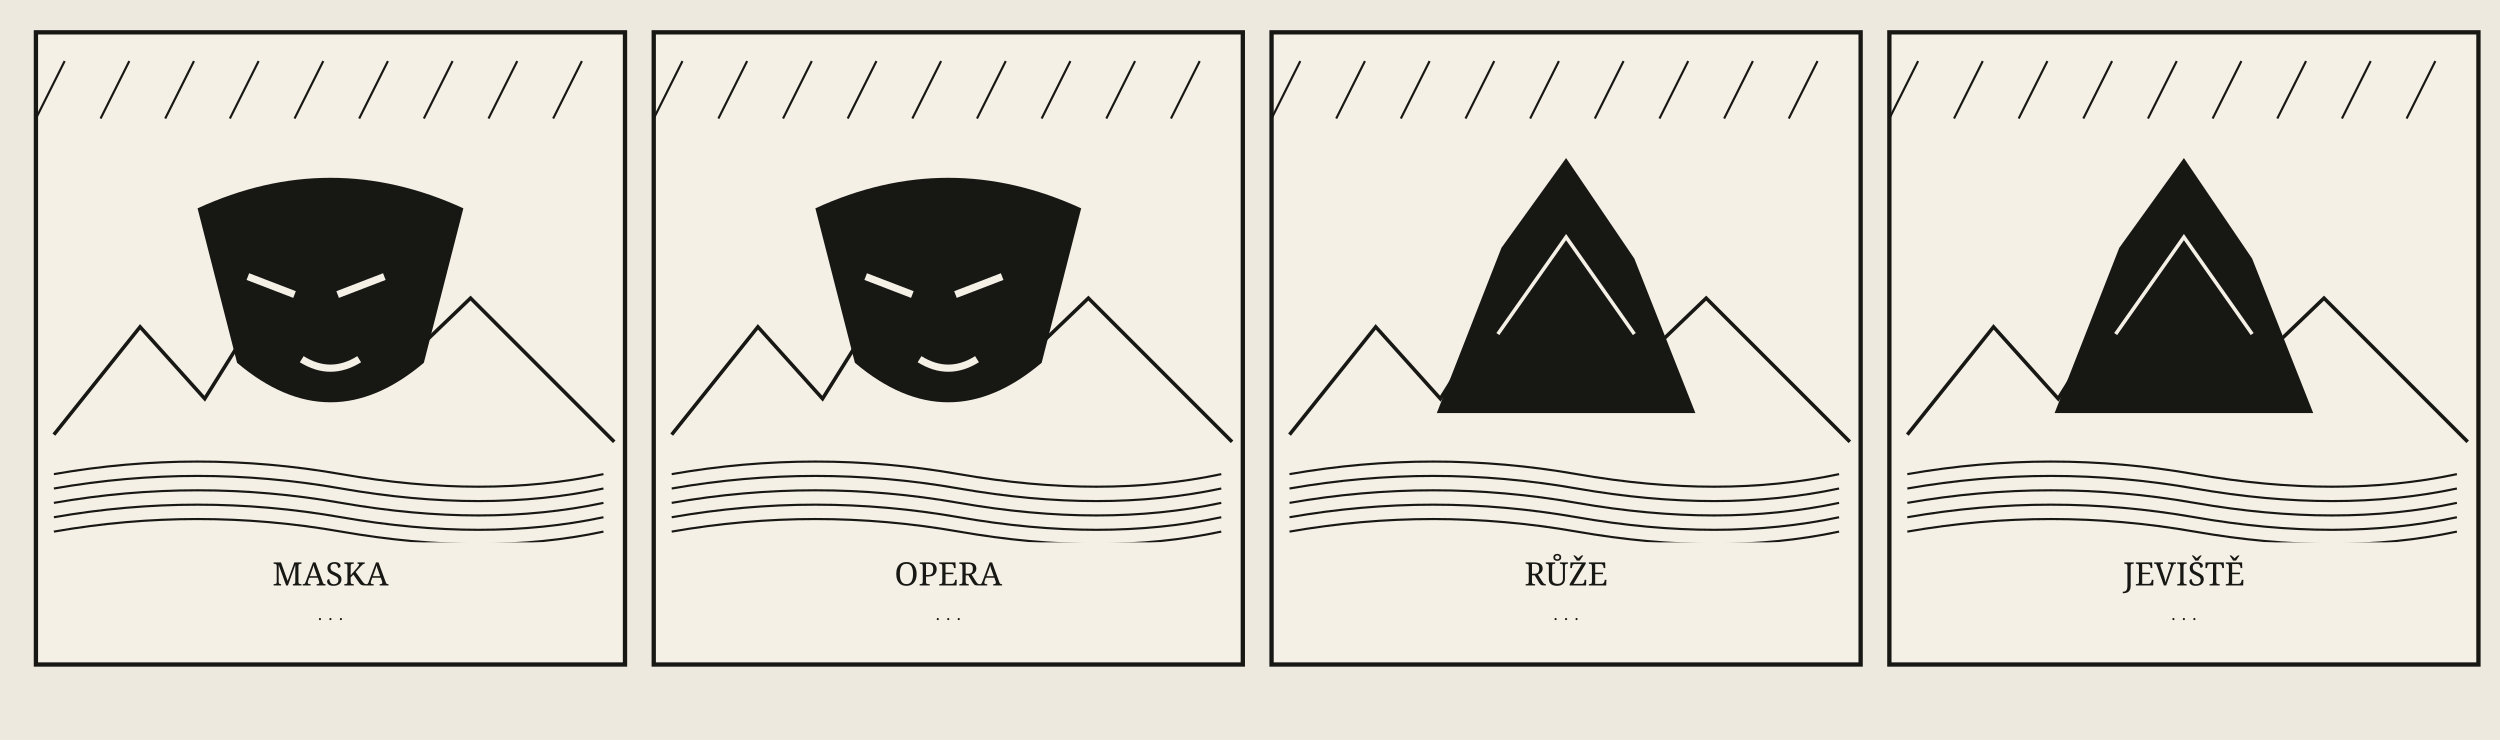
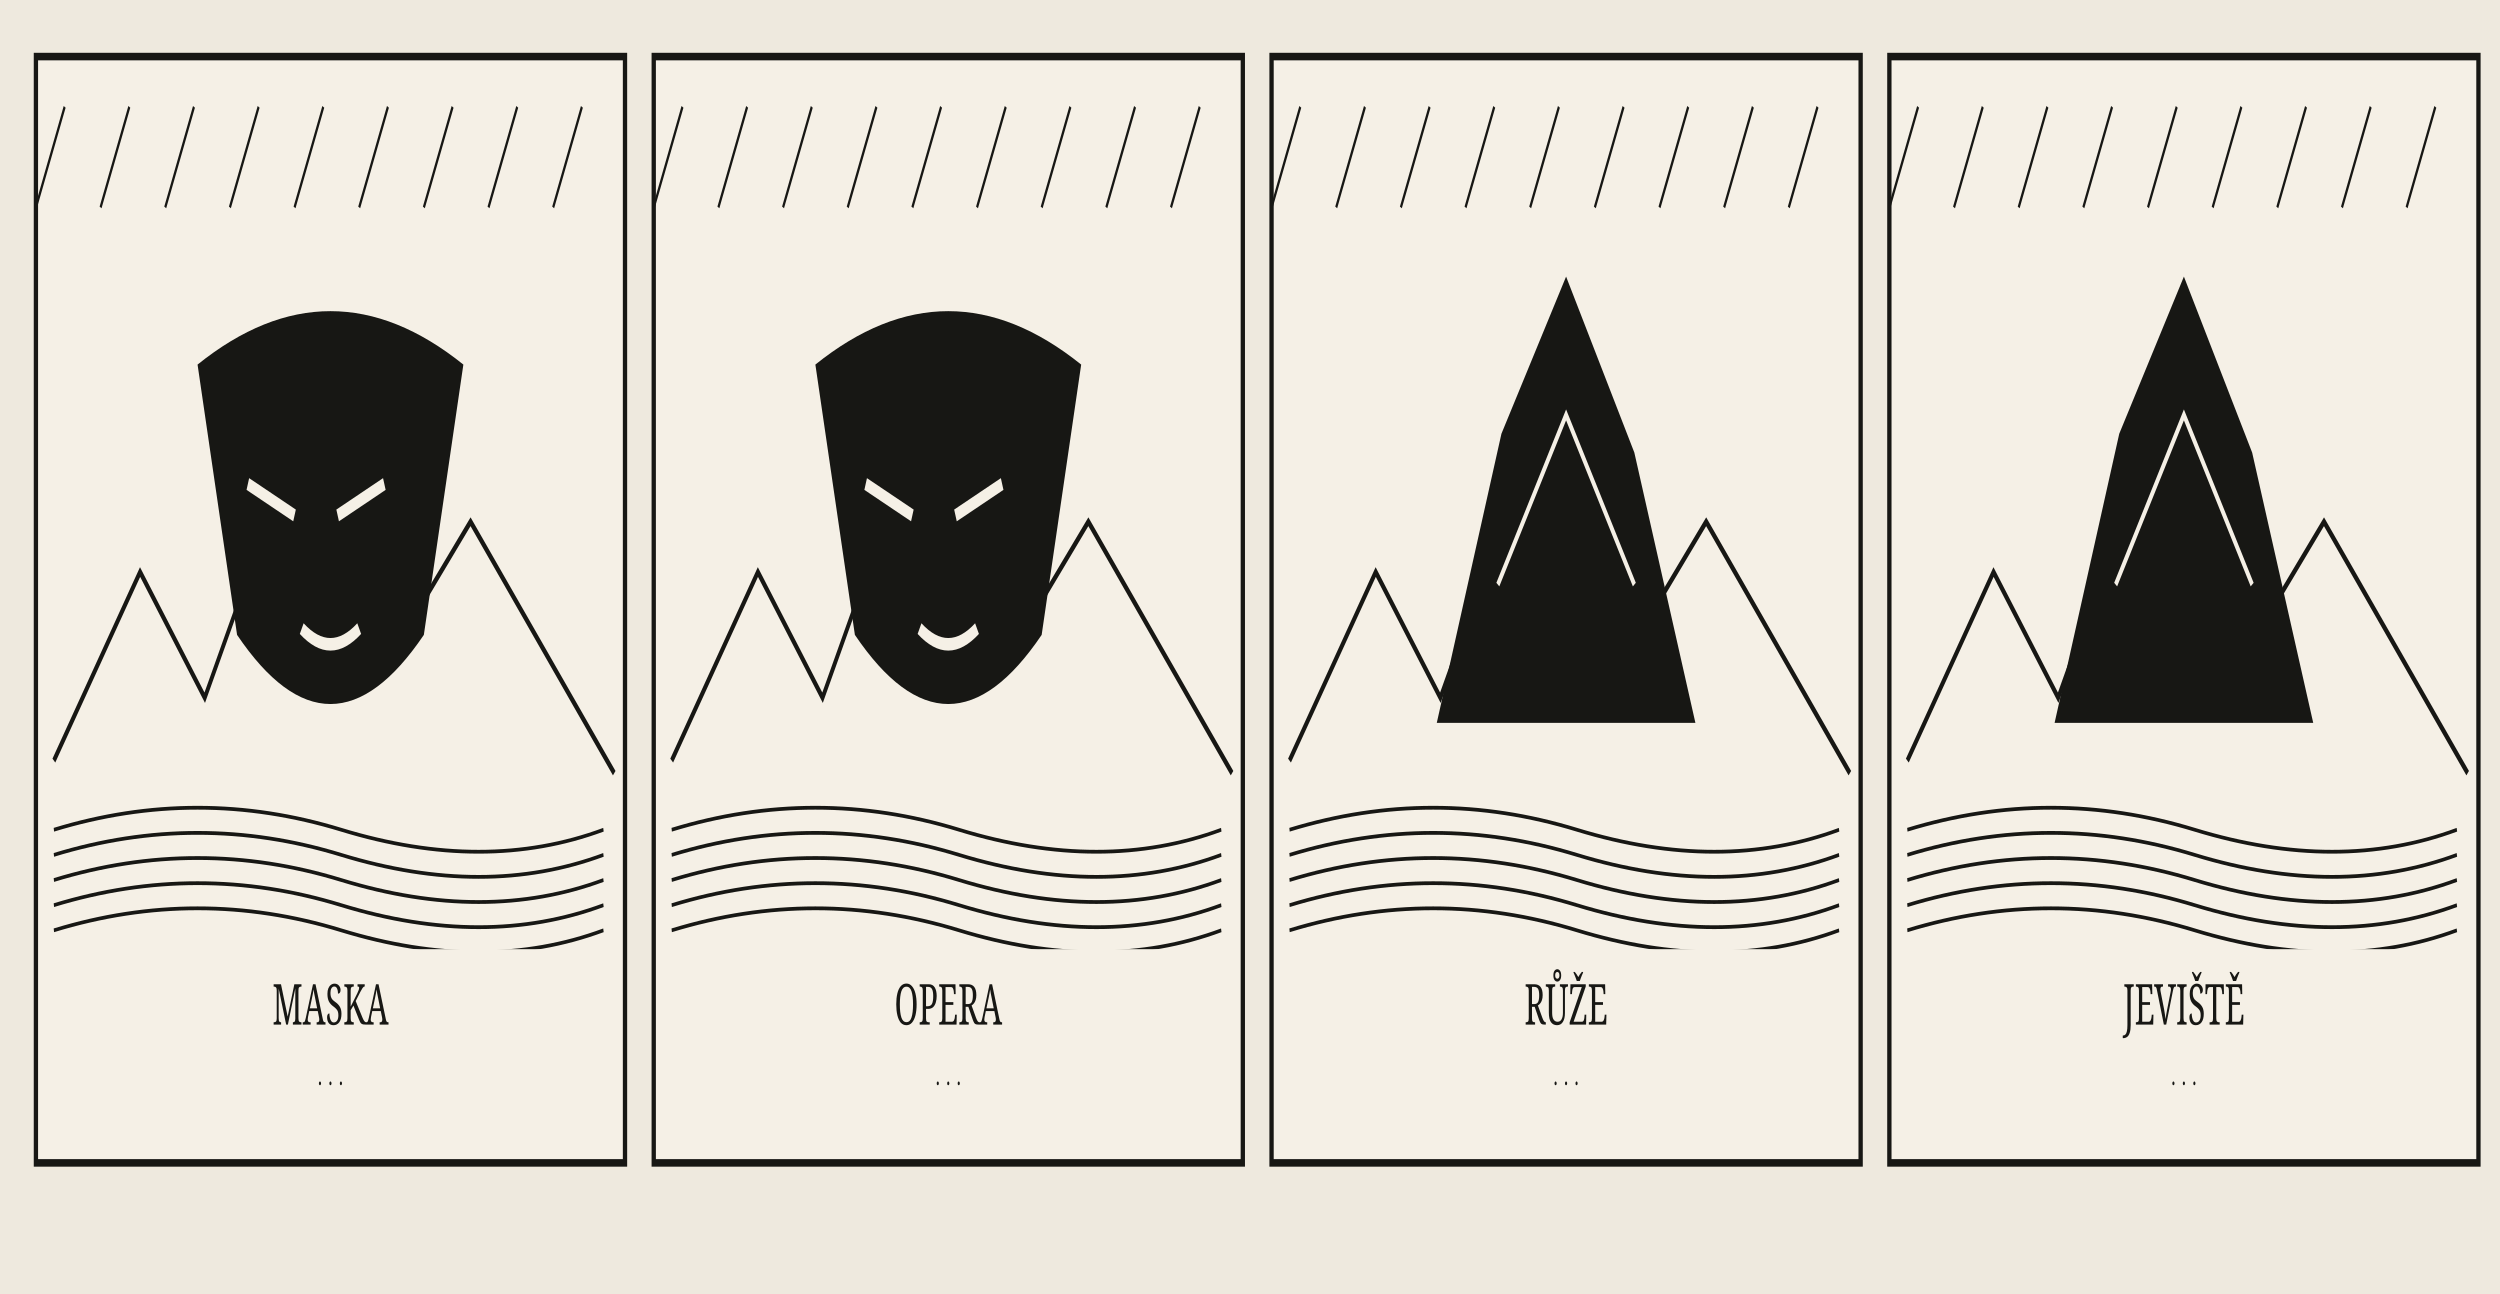
- <svg xmlns="http://www.w3.org/2000/svg" viewBox="0 0 696 206">
-   <rect width="696" height="206" fill="#eee9de" />
-   <g>
-     <rect x="10" y="9" width="164" height="176" fill="#f5f0e6" stroke="#171714" stroke-width="1.2" />
-     <path d="M18 17l-8 16" stroke="#171714" stroke-width=".6" />
-     <path d="M36 17l-8 16" stroke="#171714" stroke-width=".6" />
-     <path d="M54 17l-8 16" stroke="#171714" stroke-width=".6" />
-     <path d="M72 17l-8 16" stroke="#171714" stroke-width=".6" />
-     <path d="M90 17l-8 16" stroke="#171714" stroke-width=".6" />
-     <path d="M108 17l-8 16" stroke="#171714" stroke-width=".6" />
-     <path d="M126 17l-8 16" stroke="#171714" stroke-width=".6" />
-     <path d="M144 17l-8 16" stroke="#171714" stroke-width=".6" />
-     <path d="M162 17l-8 16" stroke="#171714" stroke-width=".6" />
-     <path d="M15 121l24 -30 18 20 25 -40 24 36 25 -24 40 40" stroke="#171714" fill="none" />
-     <path d="M55 58Q92 41 129 58L118 101Q92 123 66 101Z" fill="#171714" />
-     <path d="M69 77l13 5m12 0l13 -5M84 100q8 5 16 0" stroke="#f5f0e6" stroke-width="2" fill="none" />
-     <path d="M15 132q40 -7 80 0t73 0" stroke="#171714" stroke-width=".6" fill="none" />
-     <path d="M15 136q40 -7 80 0t73 0" stroke="#171714" stroke-width=".6" fill="none" />
-     <path d="M15 140q40 -7 80 0t73 0" stroke="#171714" stroke-width=".6" fill="none" />
-     <path d="M15 144q40 -7 80 0t73 0" stroke="#171714" stroke-width=".6" fill="none" />
-     <path d="M15 148q40 -7 80 0t73 0" stroke="#171714" stroke-width=".6" fill="none" />
-     <rect x="15" y="151" width="154" height="29" fill="#f5f0e6" />
-     <text x="92" y="163" text-anchor="middle" font-family="Georgia,serif" font-size="9" fill="#171714">MASKA</text>
-     <text x="92" y="174" text-anchor="middle" font-size="5" fill="#171714">· · ·</text>
-   </g>
-   <g>
-     <rect x="182" y="9" width="164" height="176" fill="#f5f0e6" stroke="#171714" stroke-width="1.2" />
-     <path d="M190 17l-8 16" stroke="#171714" stroke-width=".6" />
-     <path d="M208 17l-8 16" stroke="#171714" stroke-width=".6" />
-     <path d="M226 17l-8 16" stroke="#171714" stroke-width=".6" />
-     <path d="M244 17l-8 16" stroke="#171714" stroke-width=".6" />
-     <path d="M262 17l-8 16" stroke="#171714" stroke-width=".6" />
-     <path d="M280 17l-8 16" stroke="#171714" stroke-width=".6" />
-     <path d="M298 17l-8 16" stroke="#171714" stroke-width=".6" />
-     <path d="M316 17l-8 16" stroke="#171714" stroke-width=".6" />
-     <path d="M334 17l-8 16" stroke="#171714" stroke-width=".6" />
-     <path d="M187 121l24 -30 18 20 25 -40 24 36 25 -24 40 40" stroke="#171714" fill="none" />
-     <path d="M227 58Q264 41 301 58L290 101Q264 123 238 101Z" fill="#171714" />
-     <path d="M241 77l13 5m12 0l13 -5M256 100q8 5 16 0" stroke="#f5f0e6" stroke-width="2" fill="none" />
-     <path d="M187 132q40 -7 80 0t73 0" stroke="#171714" stroke-width=".6" fill="none" />
-     <path d="M187 136q40 -7 80 0t73 0" stroke="#171714" stroke-width=".6" fill="none" />
-     <path d="M187 140q40 -7 80 0t73 0" stroke="#171714" stroke-width=".6" fill="none" />
-     <path d="M187 144q40 -7 80 0t73 0" stroke="#171714" stroke-width=".6" fill="none" />
-     <path d="M187 148q40 -7 80 0t73 0" stroke="#171714" stroke-width=".6" fill="none" />
-     <rect x="187" y="151" width="154" height="29" fill="#f5f0e6" />
-     <text x="264" y="163" text-anchor="middle" font-family="Georgia,serif" font-size="9" fill="#171714">OPERA</text>
-     <text x="264" y="174" text-anchor="middle" font-size="5" fill="#171714">· · ·</text>
-   </g>
-   <g>
-     <rect x="354" y="9" width="164" height="176" fill="#f5f0e6" stroke="#171714" stroke-width="1.2" />
-     <path d="M362 17l-8 16" stroke="#171714" stroke-width=".6" />
-     <path d="M380 17l-8 16" stroke="#171714" stroke-width=".6" />
-     <path d="M398 17l-8 16" stroke="#171714" stroke-width=".6" />
-     <path d="M416 17l-8 16" stroke="#171714" stroke-width=".6" />
-     <path d="M434 17l-8 16" stroke="#171714" stroke-width=".6" />
-     <path d="M452 17l-8 16" stroke="#171714" stroke-width=".6" />
-     <path d="M470 17l-8 16" stroke="#171714" stroke-width=".6" />
-     <path d="M488 17l-8 16" stroke="#171714" stroke-width=".6" />
-     <path d="M506 17l-8 16" stroke="#171714" stroke-width=".6" />
-     <path d="M359 121l24 -30 18 20 25 -40 24 36 25 -24 40 40" stroke="#171714" fill="none" />
-     <path d="M400 115L418 69L436 44L455 72L472 115Z" fill="#171714" />
-     <path d="M417 93L436 66L455 93" stroke="#f5f0e6" fill="none" />
-     <path d="M359 132q40 -7 80 0t73 0" stroke="#171714" stroke-width=".6" fill="none" />
-     <path d="M359 136q40 -7 80 0t73 0" stroke="#171714" stroke-width=".6" fill="none" />
-     <path d="M359 140q40 -7 80 0t73 0" stroke="#171714" stroke-width=".6" fill="none" />
-     <path d="M359 144q40 -7 80 0t73 0" stroke="#171714" stroke-width=".6" fill="none" />
-     <path d="M359 148q40 -7 80 0t73 0" stroke="#171714" stroke-width=".6" fill="none" />
-     <rect x="359" y="151" width="154" height="29" fill="#f5f0e6" />
-     <text x="436" y="163" text-anchor="middle" font-family="Georgia,serif" font-size="9" fill="#171714">RŮŽE</text>
-     <text x="436" y="174" text-anchor="middle" font-size="5" fill="#171714">· · ·</text>
-   </g>
-   <g>
-     <rect x="526" y="9" width="164" height="176" fill="#f5f0e6" stroke="#171714" stroke-width="1.2" />
-     <path d="M534 17l-8 16" stroke="#171714" stroke-width=".6" />
-     <path d="M552 17l-8 16" stroke="#171714" stroke-width=".6" />
-     <path d="M570 17l-8 16" stroke="#171714" stroke-width=".6" />
-     <path d="M588 17l-8 16" stroke="#171714" stroke-width=".6" />
-     <path d="M606 17l-8 16" stroke="#171714" stroke-width=".6" />
-     <path d="M624 17l-8 16" stroke="#171714" stroke-width=".6" />
-     <path d="M642 17l-8 16" stroke="#171714" stroke-width=".6" />
-     <path d="M660 17l-8 16" stroke="#171714" stroke-width=".6" />
-     <path d="M678 17l-8 16" stroke="#171714" stroke-width=".6" />
-     <path d="M531 121l24 -30 18 20 25 -40 24 36 25 -24 40 40" stroke="#171714" fill="none" />
-     <path d="M572 115L590 69L608 44L627 72L644 115Z" fill="#171714" />
-     <path d="M589 93L608 66L627 93" stroke="#f5f0e6" fill="none" />
-     <path d="M531 132q40 -7 80 0t73 0" stroke="#171714" stroke-width=".6" fill="none" />
-     <path d="M531 136q40 -7 80 0t73 0" stroke="#171714" stroke-width=".6" fill="none" />
-     <path d="M531 140q40 -7 80 0t73 0" stroke="#171714" stroke-width=".6" fill="none" />
-     <path d="M531 144q40 -7 80 0t73 0" stroke="#171714" stroke-width=".6" fill="none" />
-     <path d="M531 148q40 -7 80 0t73 0" stroke="#171714" stroke-width=".6" fill="none" />
-     <rect x="531" y="151" width="154" height="29" fill="#f5f0e6" />
-     <text x="608" y="163" text-anchor="middle" font-family="Georgia,serif" font-size="9" fill="#171714">JEVIŠTĚ</text>
-     <text x="608" y="174" text-anchor="middle" font-size="5" fill="#171714">· · ·</text>
+ <svg xmlns="http://www.w3.org/2000/svg" viewBox="0 0 696 360">
+   <g transform="scale(1 1.75)">
+     <rect width="696" height="206" fill="#eee9de" />
+     <g>
+       <rect x="10" y="9" width="164" height="176" fill="#f5f0e6" stroke="#171714" stroke-width="1.2" />
+       <path d="M18 17l-8 16" stroke="#171714" stroke-width=".6" />
+       <path d="M36 17l-8 16" stroke="#171714" stroke-width=".6" />
+       <path d="M54 17l-8 16" stroke="#171714" stroke-width=".6" />
+       <path d="M72 17l-8 16" stroke="#171714" stroke-width=".6" />
+       <path d="M90 17l-8 16" stroke="#171714" stroke-width=".6" />
+       <path d="M108 17l-8 16" stroke="#171714" stroke-width=".6" />
+       <path d="M126 17l-8 16" stroke="#171714" stroke-width=".6" />
+       <path d="M144 17l-8 16" stroke="#171714" stroke-width=".6" />
+       <path d="M162 17l-8 16" stroke="#171714" stroke-width=".6" />
+       <path d="M15 121l24 -30 18 20 25 -40 24 36 25 -24 40 40" stroke="#171714" fill="none" />
+       <path d="M55 58Q92 41 129 58L118 101Q92 123 66 101Z" fill="#171714" />
+       <path d="M69 77l13 5m12 0l13 -5M84 100q8 5 16 0" stroke="#f5f0e6" stroke-width="2" fill="none" />
+       <path d="M15 132q40 -7 80 0t73 0" stroke="#171714" stroke-width=".6" fill="none" />
+       <path d="M15 136q40 -7 80 0t73 0" stroke="#171714" stroke-width=".6" fill="none" />
+       <path d="M15 140q40 -7 80 0t73 0" stroke="#171714" stroke-width=".6" fill="none" />
+       <path d="M15 144q40 -7 80 0t73 0" stroke="#171714" stroke-width=".6" fill="none" />
+       <path d="M15 148q40 -7 80 0t73 0" stroke="#171714" stroke-width=".6" fill="none" />
+       <rect x="15" y="151" width="154" height="29" fill="#f5f0e6" />
+       <text x="92" y="163" text-anchor="middle" font-family="Georgia,serif" font-size="9" fill="#171714">MASKA</text>
+       <text x="92" y="174" text-anchor="middle" font-size="5" fill="#171714">· · ·</text>
+     </g>
+     <g>
+       <rect x="182" y="9" width="164" height="176" fill="#f5f0e6" stroke="#171714" stroke-width="1.2" />
+       <path d="M190 17l-8 16" stroke="#171714" stroke-width=".6" />
+       <path d="M208 17l-8 16" stroke="#171714" stroke-width=".6" />
+       <path d="M226 17l-8 16" stroke="#171714" stroke-width=".6" />
+       <path d="M244 17l-8 16" stroke="#171714" stroke-width=".6" />
+       <path d="M262 17l-8 16" stroke="#171714" stroke-width=".6" />
+       <path d="M280 17l-8 16" stroke="#171714" stroke-width=".6" />
+       <path d="M298 17l-8 16" stroke="#171714" stroke-width=".6" />
+       <path d="M316 17l-8 16" stroke="#171714" stroke-width=".6" />
+       <path d="M334 17l-8 16" stroke="#171714" stroke-width=".6" />
+       <path d="M187 121l24 -30 18 20 25 -40 24 36 25 -24 40 40" stroke="#171714" fill="none" />
+       <path d="M227 58Q264 41 301 58L290 101Q264 123 238 101Z" fill="#171714" />
+       <path d="M241 77l13 5m12 0l13 -5M256 100q8 5 16 0" stroke="#f5f0e6" stroke-width="2" fill="none" />
+       <path d="M187 132q40 -7 80 0t73 0" stroke="#171714" stroke-width=".6" fill="none" />
+       <path d="M187 136q40 -7 80 0t73 0" stroke="#171714" stroke-width=".6" fill="none" />
+       <path d="M187 140q40 -7 80 0t73 0" stroke="#171714" stroke-width=".6" fill="none" />
+       <path d="M187 144q40 -7 80 0t73 0" stroke="#171714" stroke-width=".6" fill="none" />
+       <path d="M187 148q40 -7 80 0t73 0" stroke="#171714" stroke-width=".6" fill="none" />
+       <rect x="187" y="151" width="154" height="29" fill="#f5f0e6" />
+       <text x="264" y="163" text-anchor="middle" font-family="Georgia,serif" font-size="9" fill="#171714">OPERA</text>
+       <text x="264" y="174" text-anchor="middle" font-size="5" fill="#171714">· · ·</text>
+     </g>
+     <g>
+       <rect x="354" y="9" width="164" height="176" fill="#f5f0e6" stroke="#171714" stroke-width="1.2" />
+       <path d="M362 17l-8 16" stroke="#171714" stroke-width=".6" />
+       <path d="M380 17l-8 16" stroke="#171714" stroke-width=".6" />
+       <path d="M398 17l-8 16" stroke="#171714" stroke-width=".6" />
+       <path d="M416 17l-8 16" stroke="#171714" stroke-width=".6" />
+       <path d="M434 17l-8 16" stroke="#171714" stroke-width=".6" />
+       <path d="M452 17l-8 16" stroke="#171714" stroke-width=".6" />
+       <path d="M470 17l-8 16" stroke="#171714" stroke-width=".6" />
+       <path d="M488 17l-8 16" stroke="#171714" stroke-width=".6" />
+       <path d="M506 17l-8 16" stroke="#171714" stroke-width=".6" />
+       <path d="M359 121l24 -30 18 20 25 -40 24 36 25 -24 40 40" stroke="#171714" fill="none" />
+       <path d="M400 115L418 69L436 44L455 72L472 115Z" fill="#171714" />
+       <path d="M417 93L436 66L455 93" stroke="#f5f0e6" fill="none" />
+       <path d="M359 132q40 -7 80 0t73 0" stroke="#171714" stroke-width=".6" fill="none" />
+       <path d="M359 136q40 -7 80 0t73 0" stroke="#171714" stroke-width=".6" fill="none" />
+       <path d="M359 140q40 -7 80 0t73 0" stroke="#171714" stroke-width=".6" fill="none" />
+       <path d="M359 144q40 -7 80 0t73 0" stroke="#171714" stroke-width=".6" fill="none" />
+       <path d="M359 148q40 -7 80 0t73 0" stroke="#171714" stroke-width=".6" fill="none" />
+       <rect x="359" y="151" width="154" height="29" fill="#f5f0e6" />
+       <text x="436" y="163" text-anchor="middle" font-family="Georgia,serif" font-size="9" fill="#171714">RŮŽE</text>
+       <text x="436" y="174" text-anchor="middle" font-size="5" fill="#171714">· · ·</text>
+     </g>
+     <g>
+       <rect x="526" y="9" width="164" height="176" fill="#f5f0e6" stroke="#171714" stroke-width="1.2" />
+       <path d="M534 17l-8 16" stroke="#171714" stroke-width=".6" />
+       <path d="M552 17l-8 16" stroke="#171714" stroke-width=".6" />
+       <path d="M570 17l-8 16" stroke="#171714" stroke-width=".6" />
+       <path d="M588 17l-8 16" stroke="#171714" stroke-width=".6" />
+       <path d="M606 17l-8 16" stroke="#171714" stroke-width=".6" />
+       <path d="M624 17l-8 16" stroke="#171714" stroke-width=".6" />
+       <path d="M642 17l-8 16" stroke="#171714" stroke-width=".6" />
+       <path d="M660 17l-8 16" stroke="#171714" stroke-width=".6" />
+       <path d="M678 17l-8 16" stroke="#171714" stroke-width=".6" />
+       <path d="M531 121l24 -30 18 20 25 -40 24 36 25 -24 40 40" stroke="#171714" fill="none" />
+       <path d="M572 115L590 69L608 44L627 72L644 115Z" fill="#171714" />
+       <path d="M589 93L608 66L627 93" stroke="#f5f0e6" fill="none" />
+       <path d="M531 132q40 -7 80 0t73 0" stroke="#171714" stroke-width=".6" fill="none" />
+       <path d="M531 136q40 -7 80 0t73 0" stroke="#171714" stroke-width=".6" fill="none" />
+       <path d="M531 140q40 -7 80 0t73 0" stroke="#171714" stroke-width=".6" fill="none" />
+       <path d="M531 144q40 -7 80 0t73 0" stroke="#171714" stroke-width=".6" fill="none" />
+       <path d="M531 148q40 -7 80 0t73 0" stroke="#171714" stroke-width=".6" fill="none" />
+       <rect x="531" y="151" width="154" height="29" fill="#f5f0e6" />
+       <text x="608" y="163" text-anchor="middle" font-family="Georgia,serif" font-size="9" fill="#171714">JEVIŠTĚ</text>
+       <text x="608" y="174" text-anchor="middle" font-size="5" fill="#171714">· · ·</text>
+     </g>
  </g>
</svg>
